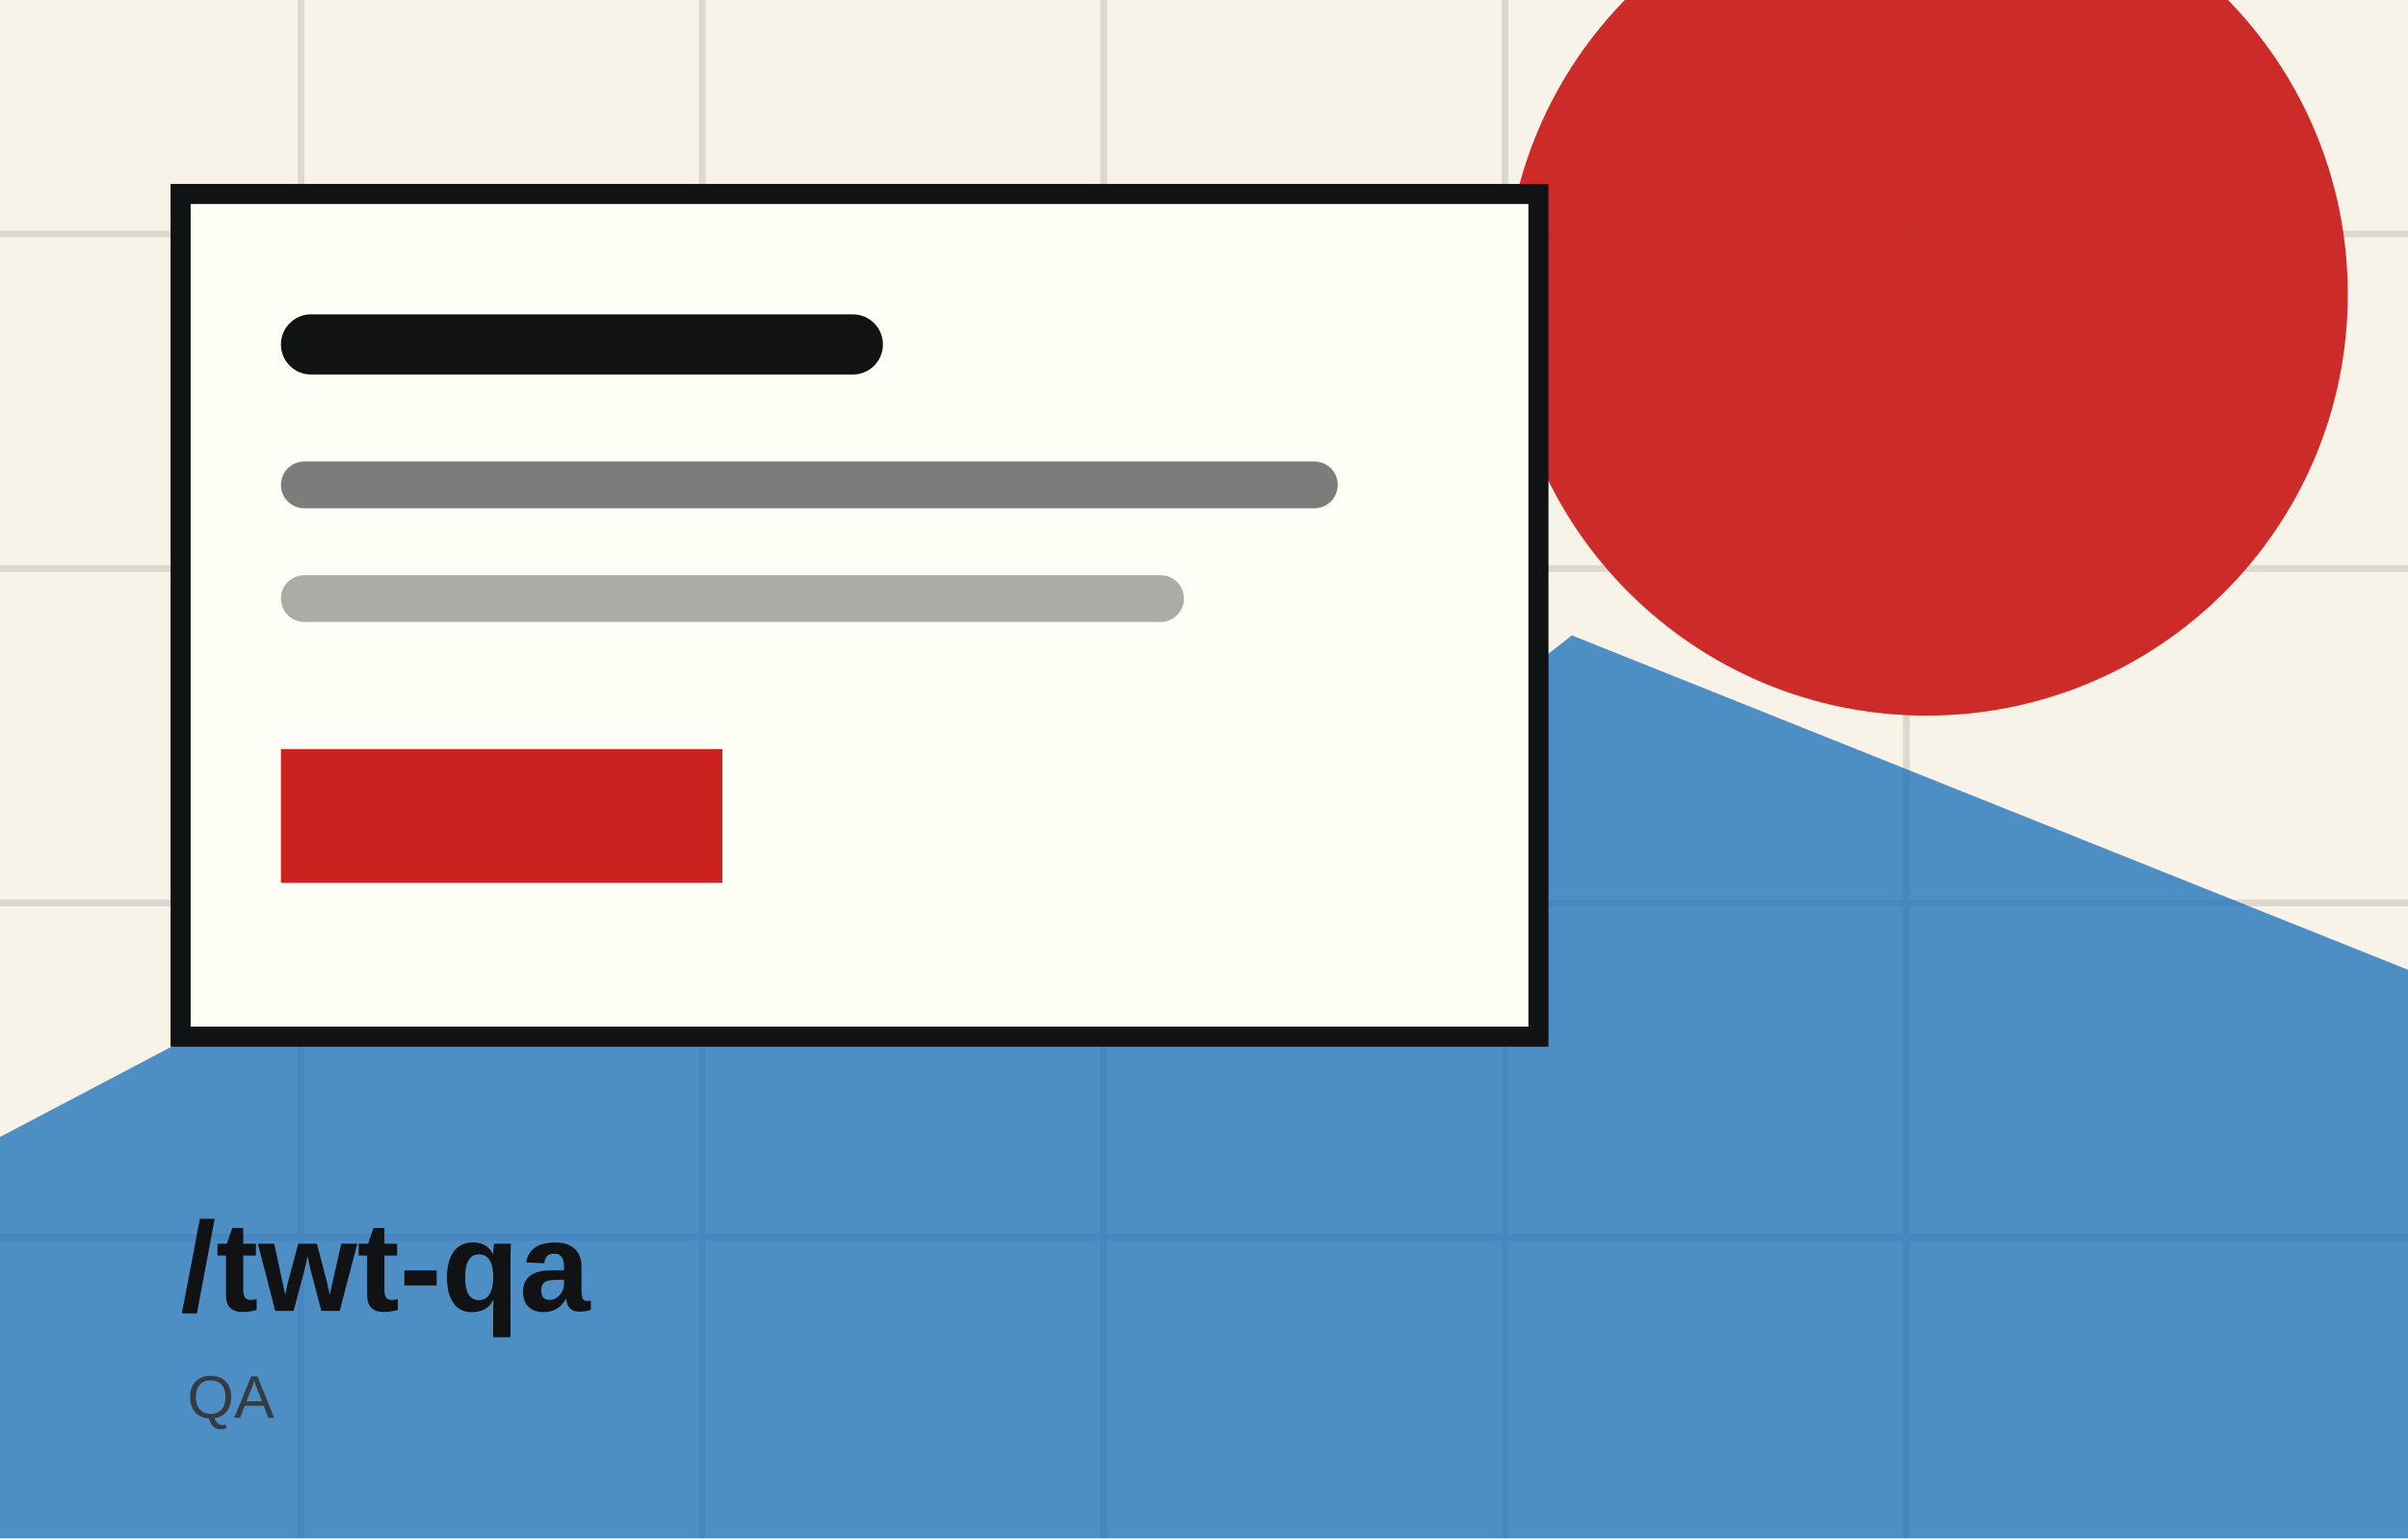
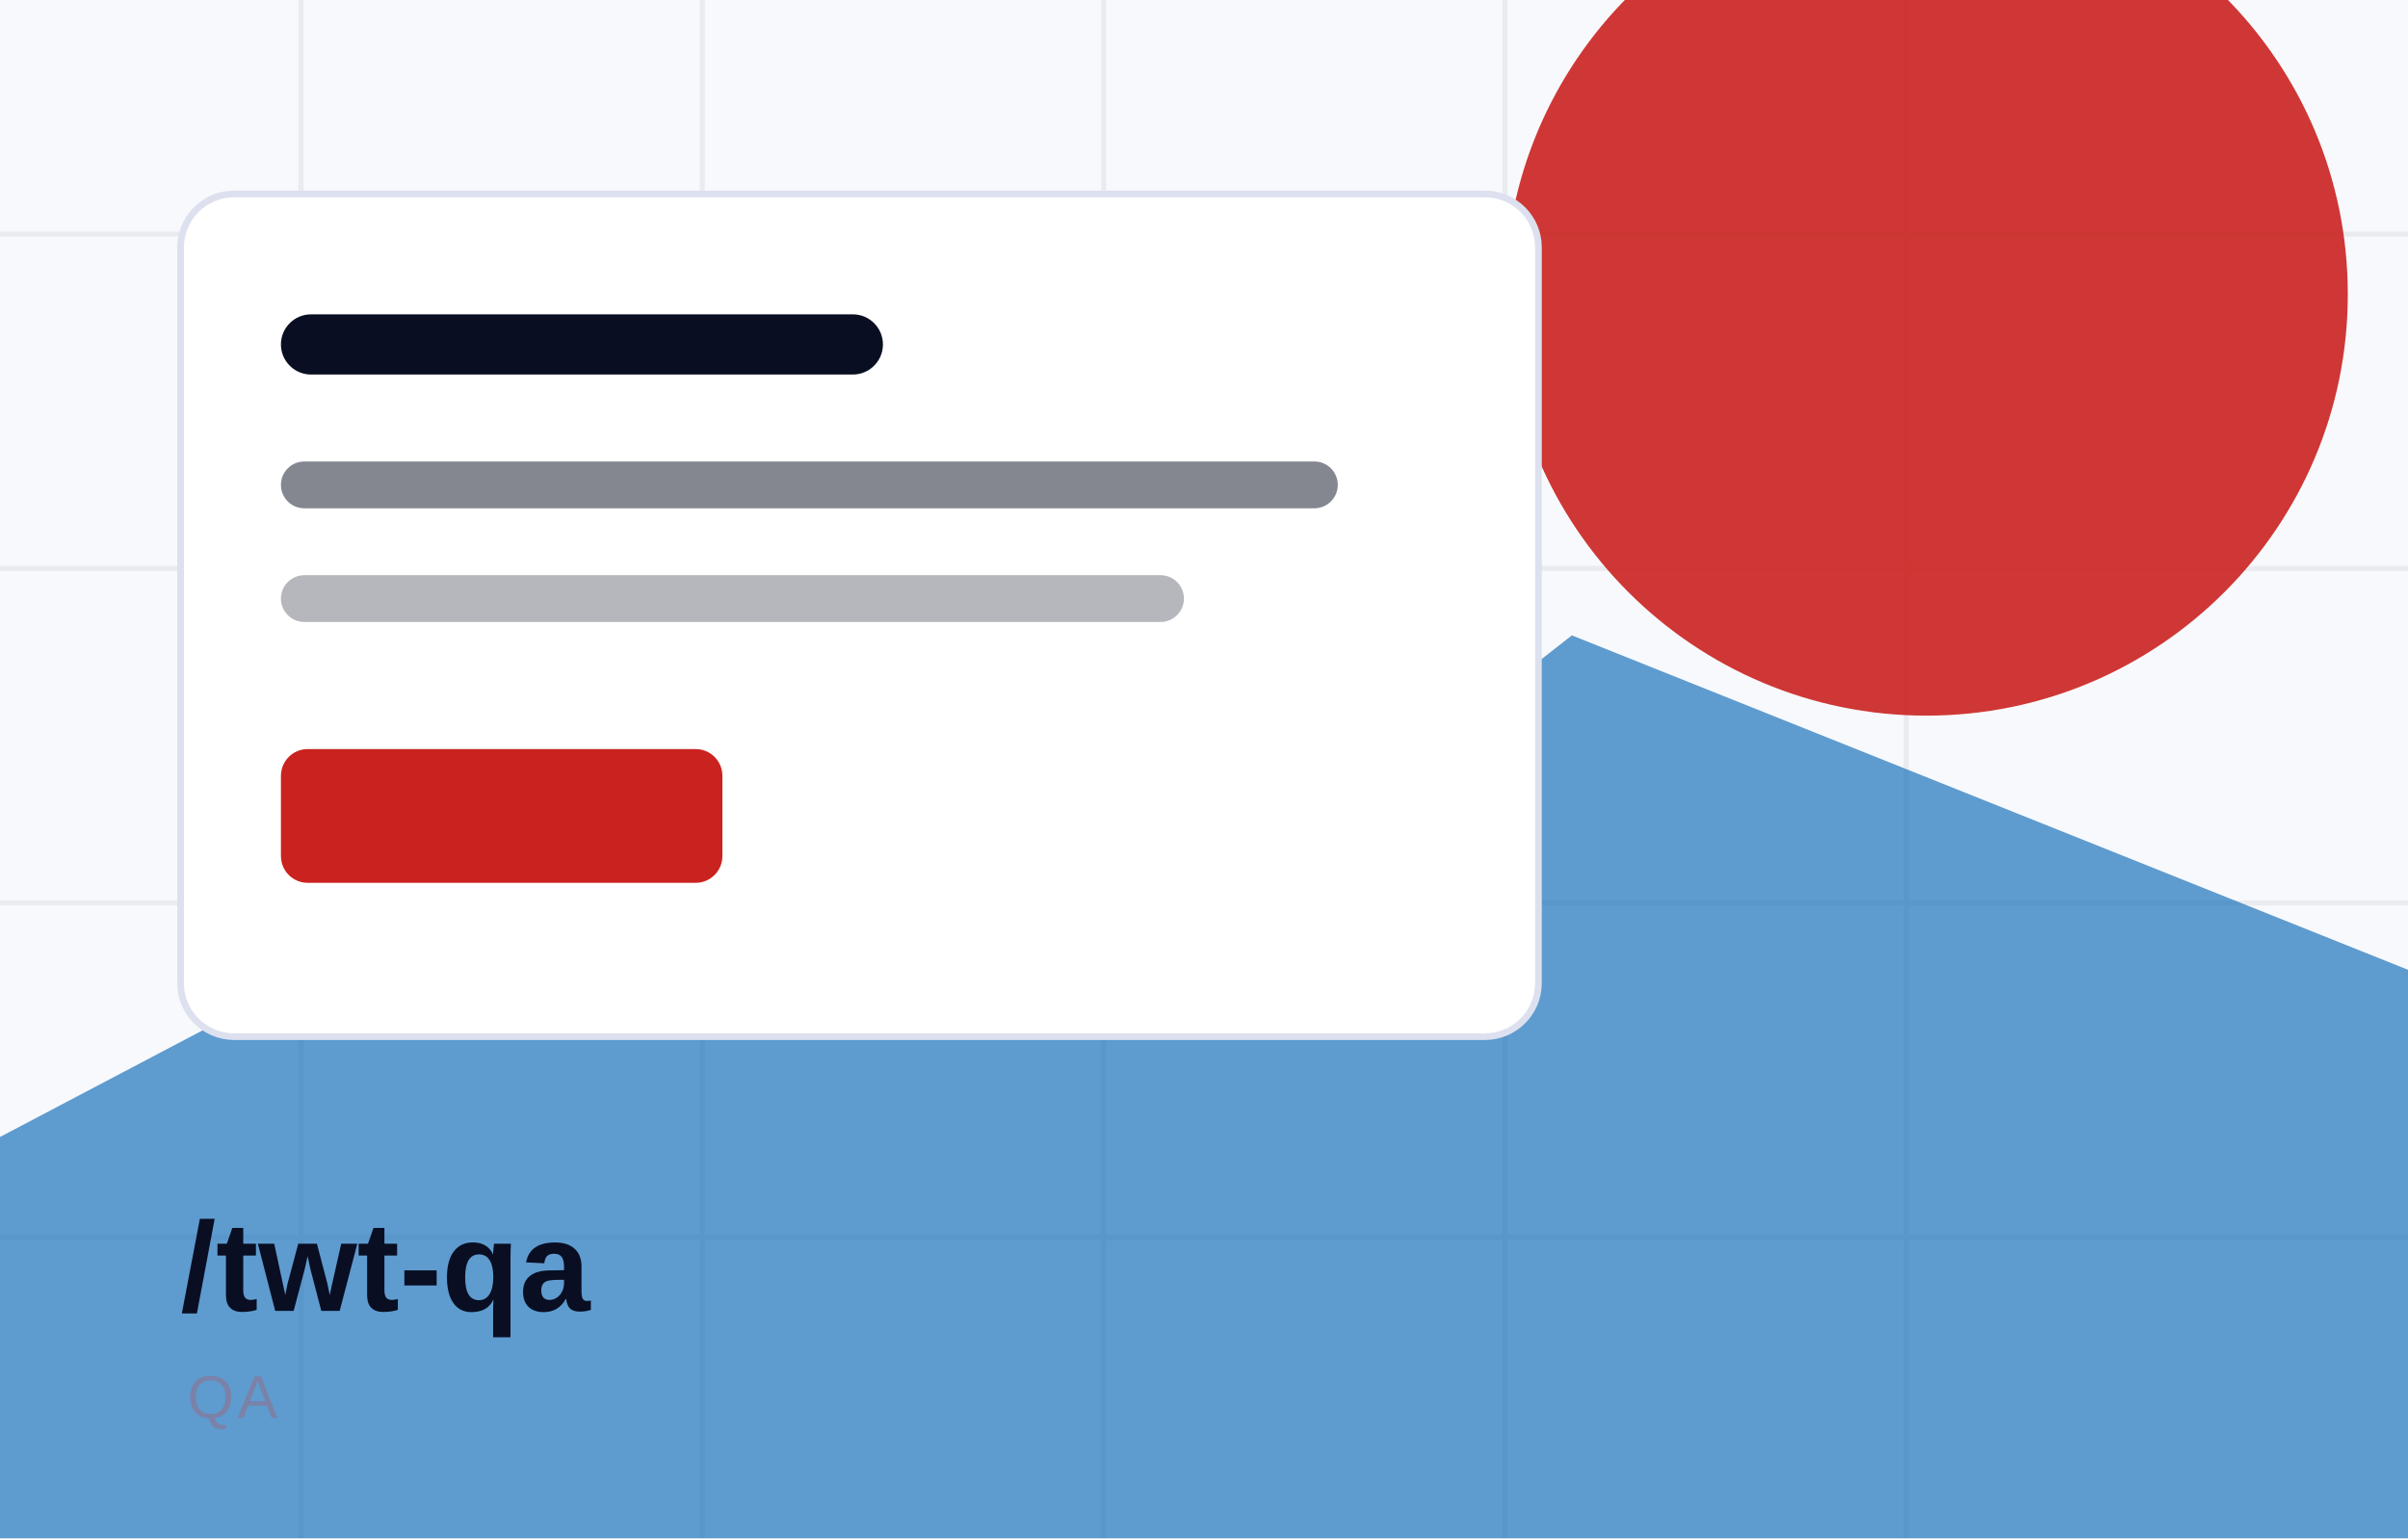
<svg xmlns="http://www.w3.org/2000/svg" width="720" height="460" viewBox="0 0 720 460" role="img" aria-label="/twt-qa preview">
-   <rect width="720" height="460" fill="#f7f3e8" />
-   <path d="M0 70 H720 M0 170 H720 M0 270 H720 M0 370 H720 M90 0 V460 M210 0 V460 M330 0 V460 M450 0 V460 M570 0 V460" stroke="#101214" stroke-width="2" opacity=".12" />
-   <circle cx="576" cy="88" r="126" fill="#ca221f" opacity=".95" />
-   <path d="M0 340 L190 240 L332 298 L470 190 L720 290 V460 H0Z" fill="#0b68b7" opacity=".72" />
-   <rect x="54" y="58" width="406" height="252" fill="#fffef6" stroke="#101214" stroke-width="6" />
-   <rect x="84" y="94" width="180" height="18" rx="9" fill="#101214" />
-   <rect x="84" y="138" width="316" height="14" rx="7" fill="#101214" opacity=".55" />
-   <rect x="84" y="172" width="270" height="14" rx="7" fill="#101214" opacity=".35" />
-   <rect x="84" y="224" width="132" height="40" fill="#ca221f" />
-   <text x="54" y="392" fill="#101214" font-family="Arial Black, Arial, sans-serif" font-size="38" font-weight="900">/twt-qa</text>
-   <text x="56" y="424" fill="#363b42" font-family="Arial, sans-serif" font-size="18">QA</text>
+   <rect width="720" height="460" fill="#f8f9fc" />
+   <path d="M0 70 H720 M0 170 H720 M0 270 H720 M0 370 H720 M90 0 V460 M210 0 V460 M330 0 V460 M450 0 V460 M570 0 V460" stroke="#090e22" stroke-width="1.5" opacity=".06" />
+   <circle cx="576" cy="88" r="126" fill="#ca221f" opacity=".9" />
+   <path d="M0 340 L190 240 L332 298 L470 190 L720 290 V460 H0Z" fill="#0b68b7" opacity=".65" />
+   <rect x="54" y="58" width="406" height="252" rx="16" fill="#ffffff" stroke="#dde0ee" stroke-width="2" />
+   <rect x="84" y="94" width="180" height="18" rx="9" fill="#090e22" />
+   <rect x="84" y="138" width="316" height="14" rx="7" fill="#090e22" opacity=".5" />
+   <rect x="84" y="172" width="270" height="14" rx="7" fill="#090e22" opacity=".3" />
+   <rect x="84" y="224" width="132" height="40" rx="8" fill="#ca221f" />
+   <text x="54" y="392" fill="#090e22" font-family="Montserrat, Arial, sans-serif" font-size="38" font-weight="800">/twt-qa</text>
+   <text x="56" y="424" fill="#7a82a8" font-family="Arial, sans-serif" font-size="18" letter-spacing="1">QA</text>
</svg>
